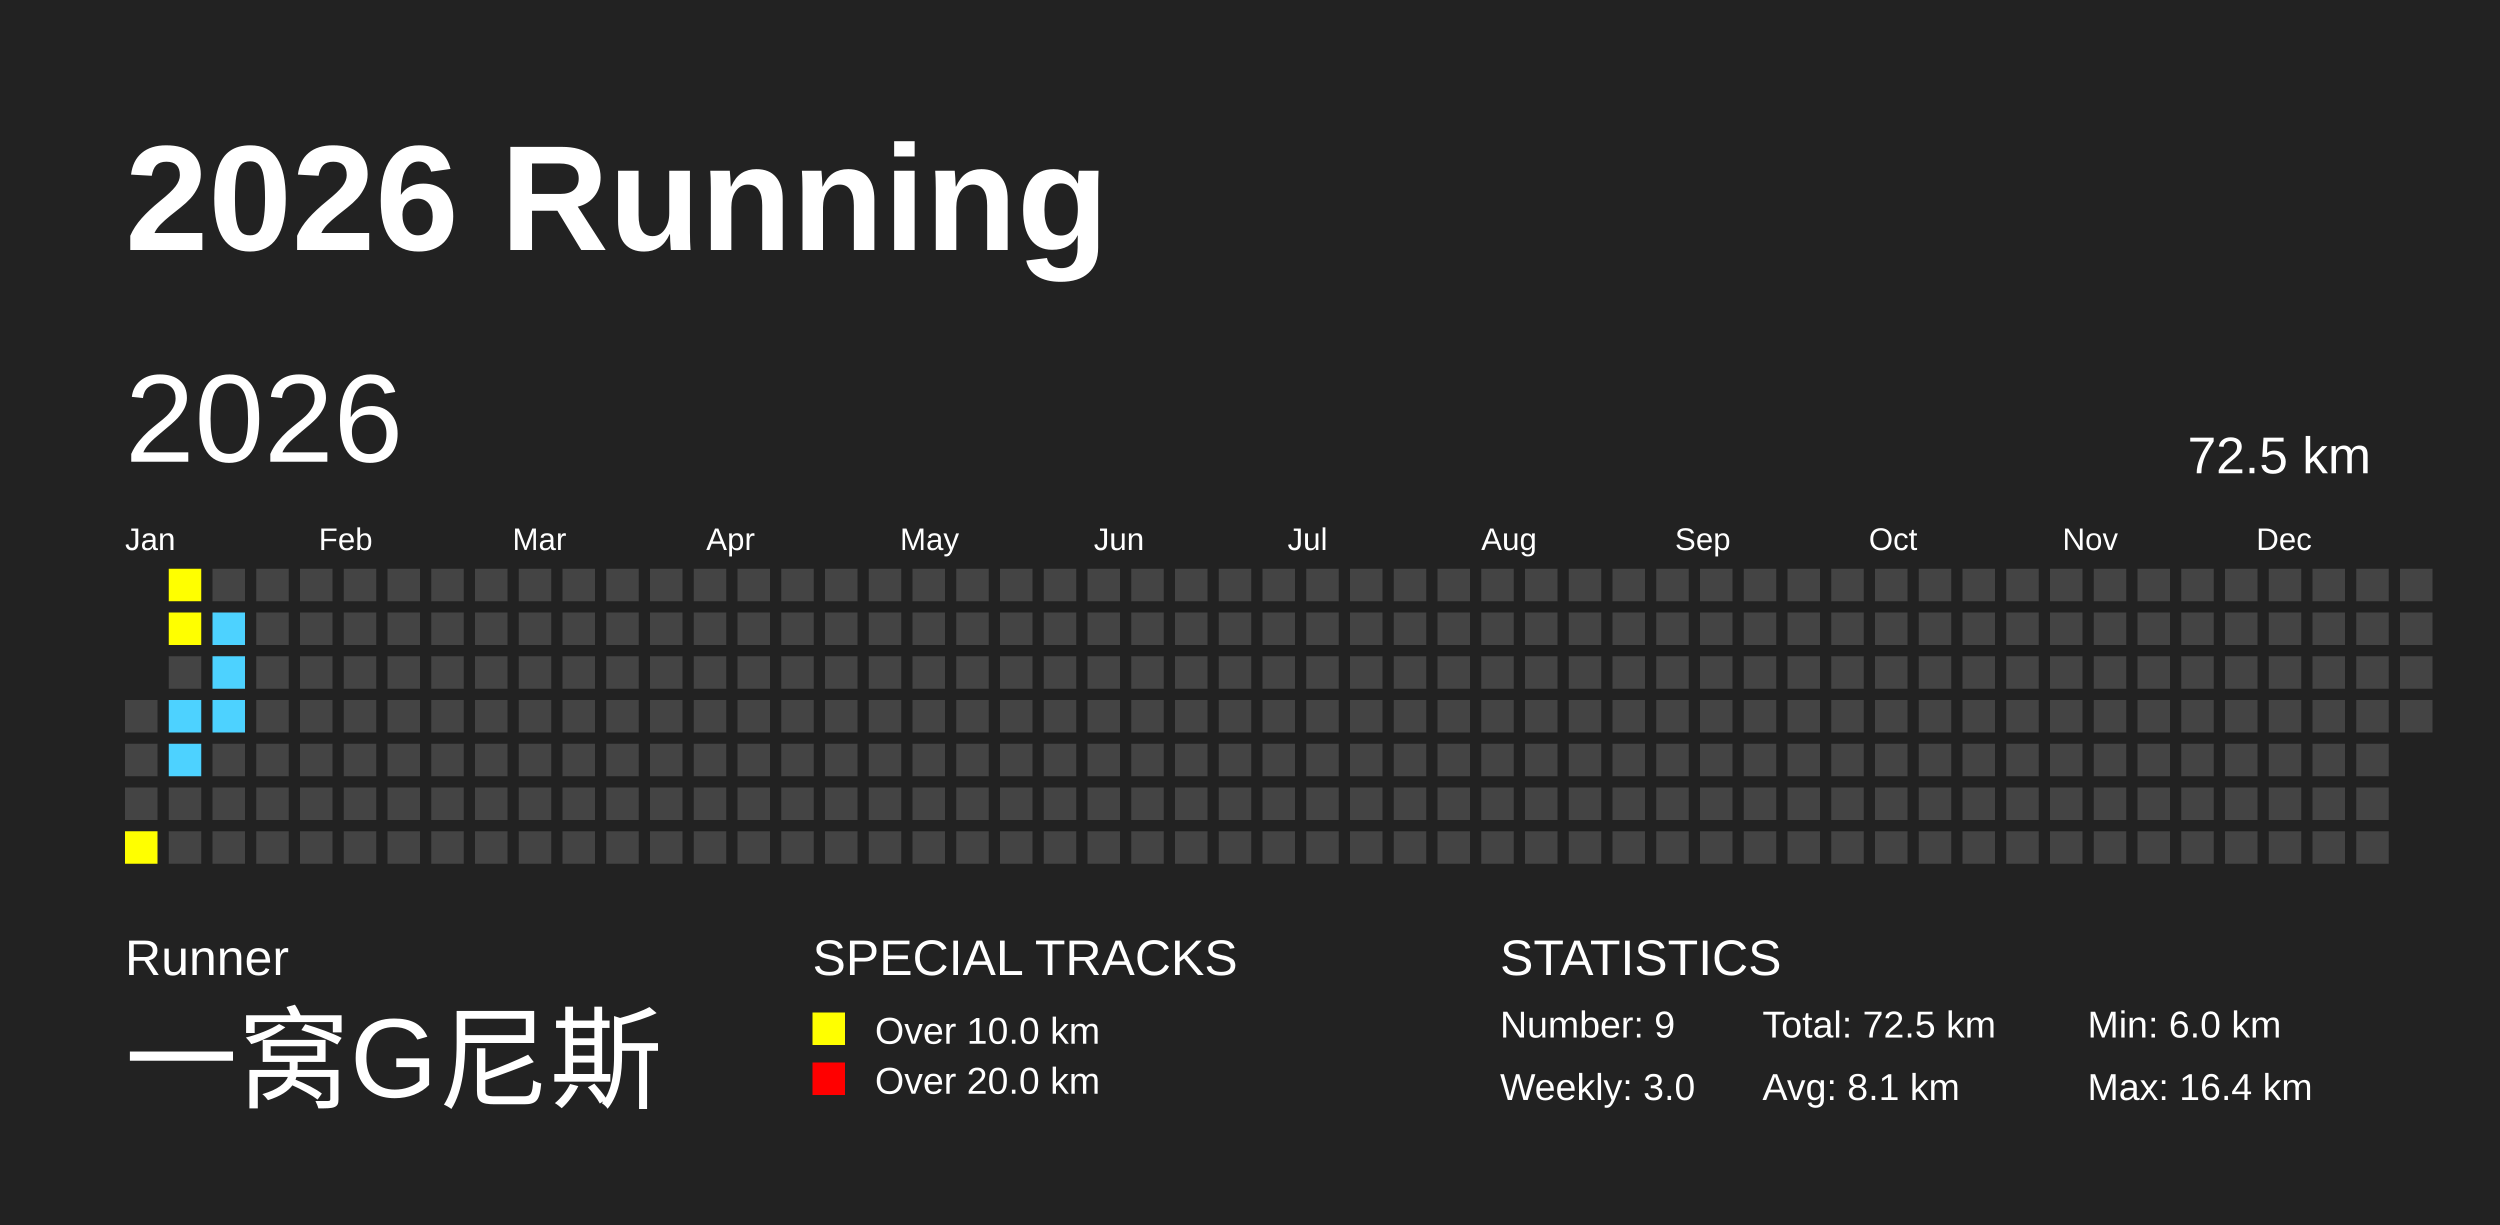
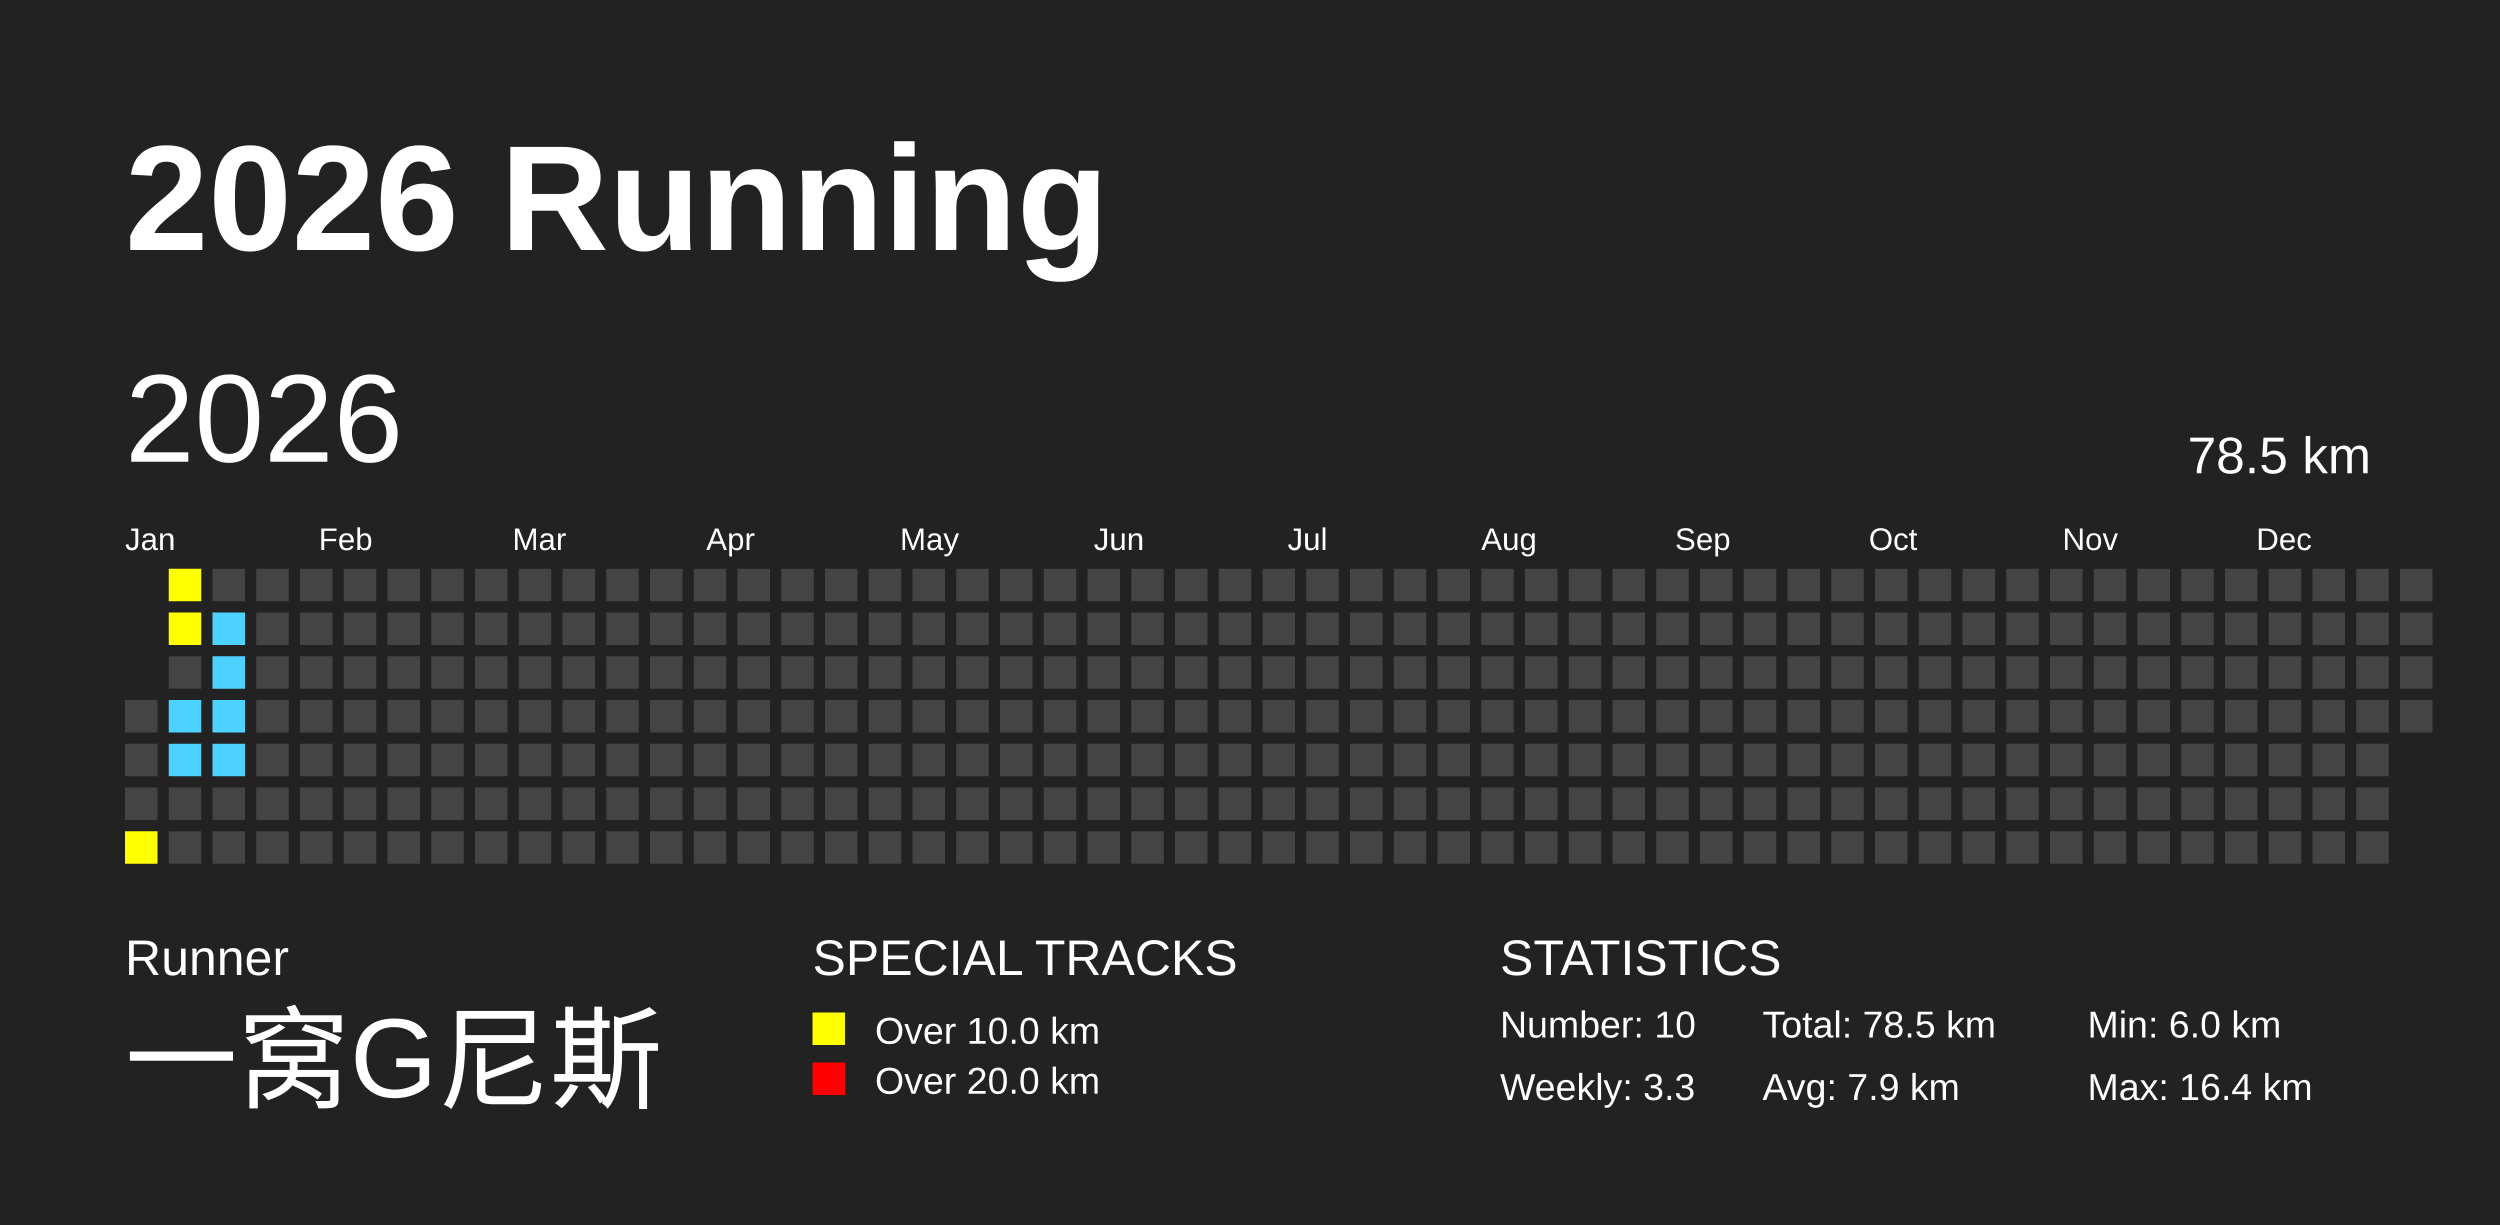
<svg xmlns="http://www.w3.org/2000/svg" baseProfile="full" height="98mm" version="1.1" viewBox="0,0,200,98" width="200mm">
  <defs />
  <rect fill="#222222" height="98" width="200" x="0" y="0" />
  <text fill="#FFFFFF" style="font-size:12px; font-family:Arial; font-weight:bold;" x="10" y="20">2026 Running</text>
  <text fill="#FFFFFF" style="font-size:4px; font-family:Arial" x="10" y="78">Runner</text>
  <text fill="#FFFFFF" style="font-size:9px; font-family:Arial" x="10" y="88">一窝G尼斯</text>
  <text fill="#FFFFFF" style="font-size:4px; font-family:Arial" x="65" y="78">SPECIAL TRACKS</text>
  <rect fill="yellow" height="2.6" width="2.6" x="65" y="81" />
  <text fill="#FFFFFF" style="font-size:3px; font-family:Arial" x="70" y="83.5">Over 10.0 km</text>
  <rect fill="red" height="2.6" width="2.6" x="65" y="85" />
  <text fill="#FFFFFF" style="font-size:3px; font-family:Arial" x="70" y="87.5">Over 20.0 km</text>
  <text fill="#FFFFFF" style="font-size:4px; font-family:Arial" x="120" y="78">STATISTICS</text>
-   <text fill="#FFFFFF" style="font-size:3px; font-family:Arial" x="120" y="83">Number: 9</text>
-   <text fill="#FFFFFF" style="font-size:3px; font-family:Arial" x="120" y="88">Weekly: 3.0</text>
-   <text fill="#FFFFFF" style="font-size:3px; font-family:Arial" x="141" y="83">Total: 72.5 km</text>
-   <text fill="#FFFFFF" style="font-size:3px; font-family:Arial" x="141" y="88">Avg: 8.1 km</text>
+   <text fill="#FFFFFF" style="font-size:3px; font-family:Arial" x="120" y="83">Number: 10</text>
+   <text fill="#FFFFFF" style="font-size:3px; font-family:Arial" x="120" y="88">Weekly: 3.3</text>
+   <text fill="#FFFFFF" style="font-size:3px; font-family:Arial" x="141" y="83">Total: 78.5 km</text>
+   <text fill="#FFFFFF" style="font-size:3px; font-family:Arial" x="141" y="88">Avg: 7.9 km</text>
  <text fill="#FFFFFF" style="font-size:3px; font-family:Arial" x="167" y="83">Min: 6.0 km</text>
  <text fill="#FFFFFF" style="font-size:3px; font-family:Arial" x="167" y="88">Max: 16.4 km</text>
  <text dominant-baseline="hanging" fill="#FFFFFF" style="font-size:10.0px; font-family:Arial;" x="10" y="30">2026</text>
-   <text dominant-baseline="hanging" fill="#FFFFFF" style="font-size:4.125px; font-family:Arial;" x="175" y="35">72.5 km</text>
+   <text dominant-baseline="hanging" fill="#FFFFFF" style="font-size:4.125px; font-family:Arial;" x="175" y="35">78.5 km</text>
  <text fill="#FFFFFF" style="font-size:2.5px; font-family:Arial" x="10.0" y="44">Jan</text>
  <text fill="#FFFFFF" style="font-size:2.5px; font-family:Arial" x="25.5" y="44">Feb</text>
  <text fill="#FFFFFF" style="font-size:2.5px; font-family:Arial" x="41.0" y="44">Mar</text>
  <text fill="#FFFFFF" style="font-size:2.5px; font-family:Arial" x="56.5" y="44">Apr</text>
  <text fill="#FFFFFF" style="font-size:2.5px; font-family:Arial" x="72.0" y="44">May</text>
  <text fill="#FFFFFF" style="font-size:2.5px; font-family:Arial" x="87.5" y="44">Jun</text>
  <text fill="#FFFFFF" style="font-size:2.5px; font-family:Arial" x="103.0" y="44">Jul</text>
  <text fill="#FFFFFF" style="font-size:2.5px; font-family:Arial" x="118.5" y="44">Aug</text>
  <text fill="#FFFFFF" style="font-size:2.5px; font-family:Arial" x="134.0" y="44">Sep</text>
  <text fill="#FFFFFF" style="font-size:2.5px; font-family:Arial" x="149.5" y="44">Oct</text>
  <text fill="#FFFFFF" style="font-size:2.5px; font-family:Arial" x="165.0" y="44">Nov</text>
  <text fill="#FFFFFF" style="font-size:2.5px; font-family:Arial" x="180.5" y="44">Dec</text>
  <rect fill="#444444" height="2.6" width="2.6" x="10.0" y="56.0" />
  <rect fill="#444444" height="2.6" width="2.6" x="10.0" y="59.5" />
  <rect fill="#444444" height="2.6" width="2.6" x="10.0" y="63.0" />
  <rect fill="yellow" height="2.6" width="2.6" x="10.0" y="66.5" />
  <rect fill="yellow" height="2.6" width="2.6" x="13.5" y="45.5" />
  <rect fill="yellow" height="2.6" width="2.6" x="13.5" y="49.0" />
  <rect fill="#444444" height="2.6" width="2.6" x="13.5" y="52.5" />
  <rect fill="#4DD2FF" height="2.6" width="2.6" x="13.5" y="56.0" />
  <rect fill="#4DD2FF" height="2.6" width="2.6" x="13.5" y="59.5" />
  <rect fill="#444444" height="2.6" width="2.6" x="13.5" y="63.0" />
  <rect fill="#444444" height="2.6" width="2.6" x="13.5" y="66.5" />
  <rect fill="#444444" height="2.6" width="2.6" x="17.0" y="45.5" />
  <rect fill="#4DD2FF" height="2.6" width="2.6" x="17.0" y="49.0" />
  <rect fill="#4DD2FF" height="2.6" width="2.6" x="17.0" y="52.5" />
  <rect fill="#4DD2FF" height="2.6" width="2.6" x="17.0" y="56.0" />
-   <rect fill="#444444" height="2.6" width="2.6" x="17.0" y="59.5" />
+   <rect fill="#4DD2FF" height="2.6" width="2.6" x="17.0" y="59.5" />
  <rect fill="#444444" height="2.6" width="2.6" x="17.0" y="63.0" />
  <rect fill="#444444" height="2.6" width="2.6" x="17.0" y="66.5" />
  <rect fill="#444444" height="2.6" width="2.6" x="20.5" y="45.5" />
  <rect fill="#444444" height="2.6" width="2.6" x="20.5" y="49.0" />
  <rect fill="#444444" height="2.6" width="2.6" x="20.5" y="52.5" />
  <rect fill="#444444" height="2.6" width="2.6" x="20.5" y="56.0" />
  <rect fill="#444444" height="2.6" width="2.6" x="20.5" y="59.5" />
  <rect fill="#444444" height="2.6" width="2.6" x="20.5" y="63.0" />
  <rect fill="#444444" height="2.6" width="2.6" x="20.5" y="66.5" />
  <rect fill="#444444" height="2.6" width="2.6" x="24.0" y="45.5" />
  <rect fill="#444444" height="2.6" width="2.6" x="24.0" y="49.0" />
  <rect fill="#444444" height="2.6" width="2.6" x="24.0" y="52.5" />
  <rect fill="#444444" height="2.6" width="2.6" x="24.0" y="56.0" />
  <rect fill="#444444" height="2.6" width="2.6" x="24.0" y="59.5" />
  <rect fill="#444444" height="2.6" width="2.6" x="24.0" y="63.0" />
  <rect fill="#444444" height="2.6" width="2.6" x="24.0" y="66.5" />
  <rect fill="#444444" height="2.6" width="2.6" x="27.5" y="45.5" />
  <rect fill="#444444" height="2.6" width="2.6" x="27.5" y="49.0" />
  <rect fill="#444444" height="2.6" width="2.6" x="27.5" y="52.5" />
  <rect fill="#444444" height="2.6" width="2.6" x="27.5" y="56.0" />
  <rect fill="#444444" height="2.6" width="2.6" x="27.5" y="59.5" />
  <rect fill="#444444" height="2.6" width="2.6" x="27.5" y="63.0" />
  <rect fill="#444444" height="2.6" width="2.6" x="27.5" y="66.5" />
  <rect fill="#444444" height="2.6" width="2.6" x="31.0" y="45.5" />
  <rect fill="#444444" height="2.6" width="2.6" x="31.0" y="49.0" />
  <rect fill="#444444" height="2.6" width="2.6" x="31.0" y="52.5" />
  <rect fill="#444444" height="2.6" width="2.6" x="31.0" y="56.0" />
  <rect fill="#444444" height="2.6" width="2.6" x="31.0" y="59.5" />
  <rect fill="#444444" height="2.6" width="2.6" x="31.0" y="63.0" />
  <rect fill="#444444" height="2.6" width="2.6" x="31.0" y="66.5" />
  <rect fill="#444444" height="2.6" width="2.6" x="34.5" y="45.5" />
  <rect fill="#444444" height="2.6" width="2.6" x="34.5" y="49.0" />
  <rect fill="#444444" height="2.6" width="2.6" x="34.5" y="52.5" />
  <rect fill="#444444" height="2.6" width="2.6" x="34.5" y="56.0" />
  <rect fill="#444444" height="2.6" width="2.6" x="34.5" y="59.5" />
  <rect fill="#444444" height="2.6" width="2.6" x="34.5" y="63.0" />
  <rect fill="#444444" height="2.6" width="2.6" x="34.5" y="66.5" />
  <rect fill="#444444" height="2.6" width="2.6" x="38.0" y="45.5" />
  <rect fill="#444444" height="2.6" width="2.6" x="38.0" y="49.0" />
  <rect fill="#444444" height="2.6" width="2.6" x="38.0" y="52.5" />
  <rect fill="#444444" height="2.6" width="2.6" x="38.0" y="56.0" />
  <rect fill="#444444" height="2.6" width="2.6" x="38.0" y="59.5" />
  <rect fill="#444444" height="2.6" width="2.6" x="38.0" y="63.0" />
  <rect fill="#444444" height="2.6" width="2.6" x="38.0" y="66.5" />
  <rect fill="#444444" height="2.6" width="2.6" x="41.5" y="45.5" />
  <rect fill="#444444" height="2.6" width="2.6" x="41.5" y="49.0" />
  <rect fill="#444444" height="2.6" width="2.6" x="41.5" y="52.5" />
  <rect fill="#444444" height="2.6" width="2.6" x="41.5" y="56.0" />
  <rect fill="#444444" height="2.6" width="2.6" x="41.5" y="59.5" />
  <rect fill="#444444" height="2.6" width="2.6" x="41.5" y="63.0" />
  <rect fill="#444444" height="2.6" width="2.6" x="41.5" y="66.5" />
  <rect fill="#444444" height="2.6" width="2.6" x="45.0" y="45.5" />
  <rect fill="#444444" height="2.6" width="2.6" x="45.0" y="49.0" />
  <rect fill="#444444" height="2.6" width="2.6" x="45.0" y="52.5" />
  <rect fill="#444444" height="2.6" width="2.6" x="45.0" y="56.0" />
  <rect fill="#444444" height="2.6" width="2.6" x="45.0" y="59.5" />
  <rect fill="#444444" height="2.6" width="2.6" x="45.0" y="63.0" />
  <rect fill="#444444" height="2.6" width="2.6" x="45.0" y="66.5" />
  <rect fill="#444444" height="2.6" width="2.6" x="48.5" y="45.5" />
  <rect fill="#444444" height="2.6" width="2.6" x="48.5" y="49.0" />
  <rect fill="#444444" height="2.6" width="2.6" x="48.5" y="52.5" />
  <rect fill="#444444" height="2.6" width="2.6" x="48.5" y="56.0" />
  <rect fill="#444444" height="2.6" width="2.6" x="48.5" y="59.5" />
  <rect fill="#444444" height="2.6" width="2.6" x="48.5" y="63.0" />
  <rect fill="#444444" height="2.6" width="2.6" x="48.5" y="66.5" />
  <rect fill="#444444" height="2.6" width="2.6" x="52.0" y="45.5" />
  <rect fill="#444444" height="2.6" width="2.6" x="52.0" y="49.0" />
  <rect fill="#444444" height="2.6" width="2.6" x="52.0" y="52.5" />
  <rect fill="#444444" height="2.6" width="2.6" x="52.0" y="56.0" />
  <rect fill="#444444" height="2.6" width="2.6" x="52.0" y="59.5" />
  <rect fill="#444444" height="2.6" width="2.6" x="52.0" y="63.0" />
  <rect fill="#444444" height="2.6" width="2.6" x="52.0" y="66.5" />
  <rect fill="#444444" height="2.6" width="2.6" x="55.5" y="45.5" />
  <rect fill="#444444" height="2.6" width="2.6" x="55.5" y="49.0" />
  <rect fill="#444444" height="2.6" width="2.6" x="55.5" y="52.5" />
  <rect fill="#444444" height="2.6" width="2.6" x="55.5" y="56.0" />
  <rect fill="#444444" height="2.6" width="2.6" x="55.5" y="59.5" />
  <rect fill="#444444" height="2.6" width="2.6" x="55.5" y="63.0" />
  <rect fill="#444444" height="2.6" width="2.6" x="55.5" y="66.5" />
  <rect fill="#444444" height="2.6" width="2.6" x="59.0" y="45.5" />
  <rect fill="#444444" height="2.6" width="2.6" x="59.0" y="49.0" />
  <rect fill="#444444" height="2.6" width="2.6" x="59.0" y="52.5" />
  <rect fill="#444444" height="2.6" width="2.6" x="59.0" y="56.0" />
  <rect fill="#444444" height="2.6" width="2.6" x="59.0" y="59.5" />
  <rect fill="#444444" height="2.6" width="2.6" x="59.0" y="63.0" />
  <rect fill="#444444" height="2.6" width="2.6" x="59.0" y="66.5" />
  <rect fill="#444444" height="2.6" width="2.6" x="62.5" y="45.5" />
  <rect fill="#444444" height="2.6" width="2.6" x="62.5" y="49.0" />
  <rect fill="#444444" height="2.6" width="2.6" x="62.5" y="52.5" />
  <rect fill="#444444" height="2.6" width="2.6" x="62.5" y="56.0" />
  <rect fill="#444444" height="2.6" width="2.6" x="62.5" y="59.5" />
  <rect fill="#444444" height="2.6" width="2.6" x="62.5" y="63.0" />
  <rect fill="#444444" height="2.6" width="2.6" x="62.5" y="66.5" />
  <rect fill="#444444" height="2.6" width="2.6" x="66.0" y="45.5" />
  <rect fill="#444444" height="2.6" width="2.6" x="66.0" y="49.0" />
  <rect fill="#444444" height="2.6" width="2.6" x="66.0" y="52.5" />
  <rect fill="#444444" height="2.6" width="2.6" x="66.0" y="56.0" />
  <rect fill="#444444" height="2.6" width="2.6" x="66.0" y="59.5" />
  <rect fill="#444444" height="2.6" width="2.6" x="66.0" y="63.0" />
  <rect fill="#444444" height="2.6" width="2.6" x="66.0" y="66.5" />
  <rect fill="#444444" height="2.6" width="2.6" x="69.5" y="45.5" />
  <rect fill="#444444" height="2.6" width="2.6" x="69.5" y="49.0" />
  <rect fill="#444444" height="2.6" width="2.6" x="69.5" y="52.5" />
  <rect fill="#444444" height="2.6" width="2.6" x="69.5" y="56.0" />
  <rect fill="#444444" height="2.6" width="2.6" x="69.5" y="59.5" />
  <rect fill="#444444" height="2.6" width="2.6" x="69.5" y="63.0" />
  <rect fill="#444444" height="2.6" width="2.6" x="69.5" y="66.5" />
  <rect fill="#444444" height="2.6" width="2.6" x="73.0" y="45.5" />
  <rect fill="#444444" height="2.6" width="2.6" x="73.0" y="49.0" />
  <rect fill="#444444" height="2.6" width="2.6" x="73.0" y="52.5" />
  <rect fill="#444444" height="2.6" width="2.6" x="73.0" y="56.0" />
  <rect fill="#444444" height="2.6" width="2.6" x="73.0" y="59.5" />
  <rect fill="#444444" height="2.6" width="2.6" x="73.0" y="63.0" />
  <rect fill="#444444" height="2.6" width="2.6" x="73.0" y="66.5" />
  <rect fill="#444444" height="2.6" width="2.6" x="76.5" y="45.5" />
  <rect fill="#444444" height="2.6" width="2.6" x="76.5" y="49.0" />
  <rect fill="#444444" height="2.6" width="2.6" x="76.5" y="52.5" />
  <rect fill="#444444" height="2.6" width="2.6" x="76.5" y="56.0" />
  <rect fill="#444444" height="2.6" width="2.6" x="76.5" y="59.5" />
  <rect fill="#444444" height="2.6" width="2.6" x="76.5" y="63.0" />
  <rect fill="#444444" height="2.6" width="2.6" x="76.5" y="66.5" />
  <rect fill="#444444" height="2.6" width="2.6" x="80.0" y="45.5" />
  <rect fill="#444444" height="2.6" width="2.6" x="80.0" y="49.0" />
  <rect fill="#444444" height="2.6" width="2.6" x="80.0" y="52.5" />
  <rect fill="#444444" height="2.6" width="2.6" x="80.0" y="56.0" />
  <rect fill="#444444" height="2.6" width="2.6" x="80.0" y="59.5" />
  <rect fill="#444444" height="2.6" width="2.6" x="80.0" y="63.0" />
  <rect fill="#444444" height="2.6" width="2.6" x="80.0" y="66.5" />
  <rect fill="#444444" height="2.6" width="2.6" x="83.5" y="45.5" />
  <rect fill="#444444" height="2.6" width="2.6" x="83.5" y="49.0" />
  <rect fill="#444444" height="2.6" width="2.6" x="83.5" y="52.5" />
  <rect fill="#444444" height="2.6" width="2.6" x="83.5" y="56.0" />
  <rect fill="#444444" height="2.6" width="2.6" x="83.5" y="59.5" />
  <rect fill="#444444" height="2.6" width="2.6" x="83.5" y="63.0" />
  <rect fill="#444444" height="2.6" width="2.6" x="83.5" y="66.5" />
  <rect fill="#444444" height="2.6" width="2.6" x="87.0" y="45.5" />
  <rect fill="#444444" height="2.6" width="2.6" x="87.0" y="49.0" />
  <rect fill="#444444" height="2.6" width="2.6" x="87.0" y="52.5" />
  <rect fill="#444444" height="2.6" width="2.6" x="87.0" y="56.0" />
  <rect fill="#444444" height="2.6" width="2.6" x="87.0" y="59.5" />
  <rect fill="#444444" height="2.6" width="2.6" x="87.0" y="63.0" />
  <rect fill="#444444" height="2.6" width="2.6" x="87.0" y="66.5" />
  <rect fill="#444444" height="2.6" width="2.6" x="90.5" y="45.5" />
  <rect fill="#444444" height="2.6" width="2.6" x="90.5" y="49.0" />
  <rect fill="#444444" height="2.6" width="2.6" x="90.5" y="52.5" />
  <rect fill="#444444" height="2.6" width="2.6" x="90.5" y="56.0" />
  <rect fill="#444444" height="2.6" width="2.6" x="90.5" y="59.5" />
  <rect fill="#444444" height="2.6" width="2.6" x="90.5" y="63.0" />
  <rect fill="#444444" height="2.6" width="2.6" x="90.5" y="66.5" />
  <rect fill="#444444" height="2.6" width="2.6" x="94.0" y="45.5" />
  <rect fill="#444444" height="2.6" width="2.6" x="94.0" y="49.0" />
  <rect fill="#444444" height="2.6" width="2.6" x="94.0" y="52.5" />
  <rect fill="#444444" height="2.6" width="2.6" x="94.0" y="56.0" />
  <rect fill="#444444" height="2.6" width="2.6" x="94.0" y="59.5" />
  <rect fill="#444444" height="2.6" width="2.6" x="94.0" y="63.0" />
  <rect fill="#444444" height="2.6" width="2.6" x="94.0" y="66.5" />
  <rect fill="#444444" height="2.6" width="2.6" x="97.5" y="45.5" />
  <rect fill="#444444" height="2.6" width="2.6" x="97.5" y="49.0" />
  <rect fill="#444444" height="2.6" width="2.6" x="97.5" y="52.5" />
  <rect fill="#444444" height="2.6" width="2.6" x="97.5" y="56.0" />
  <rect fill="#444444" height="2.6" width="2.6" x="97.5" y="59.5" />
  <rect fill="#444444" height="2.6" width="2.6" x="97.5" y="63.0" />
  <rect fill="#444444" height="2.6" width="2.6" x="97.5" y="66.5" />
  <rect fill="#444444" height="2.6" width="2.6" x="101.0" y="45.5" />
  <rect fill="#444444" height="2.6" width="2.6" x="101.0" y="49.0" />
  <rect fill="#444444" height="2.6" width="2.6" x="101.0" y="52.5" />
  <rect fill="#444444" height="2.6" width="2.6" x="101.0" y="56.0" />
  <rect fill="#444444" height="2.6" width="2.6" x="101.0" y="59.5" />
  <rect fill="#444444" height="2.6" width="2.6" x="101.0" y="63.0" />
  <rect fill="#444444" height="2.6" width="2.6" x="101.0" y="66.5" />
  <rect fill="#444444" height="2.6" width="2.6" x="104.5" y="45.5" />
  <rect fill="#444444" height="2.6" width="2.6" x="104.5" y="49.0" />
  <rect fill="#444444" height="2.6" width="2.6" x="104.5" y="52.5" />
  <rect fill="#444444" height="2.6" width="2.6" x="104.5" y="56.0" />
  <rect fill="#444444" height="2.6" width="2.6" x="104.5" y="59.5" />
  <rect fill="#444444" height="2.6" width="2.6" x="104.5" y="63.0" />
  <rect fill="#444444" height="2.6" width="2.6" x="104.5" y="66.5" />
  <rect fill="#444444" height="2.6" width="2.6" x="108.0" y="45.5" />
  <rect fill="#444444" height="2.6" width="2.6" x="108.0" y="49.0" />
  <rect fill="#444444" height="2.6" width="2.6" x="108.0" y="52.5" />
  <rect fill="#444444" height="2.6" width="2.6" x="108.0" y="56.0" />
  <rect fill="#444444" height="2.6" width="2.6" x="108.0" y="59.5" />
  <rect fill="#444444" height="2.6" width="2.6" x="108.0" y="63.0" />
  <rect fill="#444444" height="2.6" width="2.6" x="108.0" y="66.5" />
  <rect fill="#444444" height="2.6" width="2.6" x="111.5" y="45.5" />
  <rect fill="#444444" height="2.6" width="2.6" x="111.5" y="49.0" />
  <rect fill="#444444" height="2.6" width="2.6" x="111.5" y="52.5" />
  <rect fill="#444444" height="2.6" width="2.6" x="111.5" y="56.0" />
  <rect fill="#444444" height="2.6" width="2.6" x="111.5" y="59.5" />
  <rect fill="#444444" height="2.6" width="2.6" x="111.5" y="63.0" />
  <rect fill="#444444" height="2.6" width="2.6" x="111.5" y="66.5" />
  <rect fill="#444444" height="2.6" width="2.6" x="115.0" y="45.5" />
  <rect fill="#444444" height="2.6" width="2.6" x="115.0" y="49.0" />
  <rect fill="#444444" height="2.6" width="2.6" x="115.0" y="52.5" />
  <rect fill="#444444" height="2.6" width="2.6" x="115.0" y="56.0" />
  <rect fill="#444444" height="2.6" width="2.6" x="115.0" y="59.5" />
  <rect fill="#444444" height="2.6" width="2.6" x="115.0" y="63.0" />
  <rect fill="#444444" height="2.6" width="2.6" x="115.0" y="66.5" />
  <rect fill="#444444" height="2.6" width="2.6" x="118.5" y="45.5" />
  <rect fill="#444444" height="2.6" width="2.6" x="118.5" y="49.0" />
  <rect fill="#444444" height="2.6" width="2.6" x="118.5" y="52.5" />
  <rect fill="#444444" height="2.6" width="2.6" x="118.5" y="56.0" />
  <rect fill="#444444" height="2.6" width="2.6" x="118.5" y="59.5" />
  <rect fill="#444444" height="2.6" width="2.6" x="118.5" y="63.0" />
  <rect fill="#444444" height="2.6" width="2.6" x="118.5" y="66.5" />
  <rect fill="#444444" height="2.6" width="2.6" x="122.0" y="45.5" />
  <rect fill="#444444" height="2.6" width="2.6" x="122.0" y="49.0" />
  <rect fill="#444444" height="2.6" width="2.6" x="122.0" y="52.5" />
  <rect fill="#444444" height="2.6" width="2.6" x="122.0" y="56.0" />
  <rect fill="#444444" height="2.6" width="2.6" x="122.0" y="59.5" />
  <rect fill="#444444" height="2.6" width="2.6" x="122.0" y="63.0" />
  <rect fill="#444444" height="2.6" width="2.6" x="122.0" y="66.5" />
  <rect fill="#444444" height="2.6" width="2.6" x="125.5" y="45.5" />
  <rect fill="#444444" height="2.6" width="2.6" x="125.5" y="49.0" />
  <rect fill="#444444" height="2.6" width="2.6" x="125.5" y="52.5" />
  <rect fill="#444444" height="2.6" width="2.6" x="125.5" y="56.0" />
  <rect fill="#444444" height="2.6" width="2.6" x="125.5" y="59.5" />
  <rect fill="#444444" height="2.6" width="2.6" x="125.5" y="63.0" />
  <rect fill="#444444" height="2.6" width="2.6" x="125.5" y="66.5" />
  <rect fill="#444444" height="2.6" width="2.6" x="129.0" y="45.5" />
  <rect fill="#444444" height="2.6" width="2.6" x="129.0" y="49.0" />
  <rect fill="#444444" height="2.6" width="2.6" x="129.0" y="52.5" />
  <rect fill="#444444" height="2.6" width="2.6" x="129.0" y="56.0" />
  <rect fill="#444444" height="2.6" width="2.6" x="129.0" y="59.5" />
  <rect fill="#444444" height="2.6" width="2.6" x="129.0" y="63.0" />
  <rect fill="#444444" height="2.6" width="2.6" x="129.0" y="66.5" />
  <rect fill="#444444" height="2.6" width="2.6" x="132.5" y="45.5" />
  <rect fill="#444444" height="2.6" width="2.6" x="132.5" y="49.0" />
  <rect fill="#444444" height="2.6" width="2.6" x="132.5" y="52.5" />
  <rect fill="#444444" height="2.6" width="2.6" x="132.5" y="56.0" />
  <rect fill="#444444" height="2.6" width="2.6" x="132.5" y="59.5" />
  <rect fill="#444444" height="2.6" width="2.6" x="132.5" y="63.0" />
  <rect fill="#444444" height="2.6" width="2.6" x="132.5" y="66.5" />
  <rect fill="#444444" height="2.6" width="2.6" x="136.0" y="45.5" />
  <rect fill="#444444" height="2.6" width="2.6" x="136.0" y="49.0" />
  <rect fill="#444444" height="2.6" width="2.6" x="136.0" y="52.5" />
  <rect fill="#444444" height="2.6" width="2.6" x="136.0" y="56.0" />
  <rect fill="#444444" height="2.6" width="2.6" x="136.0" y="59.5" />
  <rect fill="#444444" height="2.6" width="2.6" x="136.0" y="63.0" />
  <rect fill="#444444" height="2.6" width="2.6" x="136.0" y="66.5" />
  <rect fill="#444444" height="2.6" width="2.6" x="139.5" y="45.5" />
  <rect fill="#444444" height="2.6" width="2.6" x="139.5" y="49.0" />
  <rect fill="#444444" height="2.6" width="2.6" x="139.5" y="52.5" />
  <rect fill="#444444" height="2.6" width="2.6" x="139.5" y="56.0" />
  <rect fill="#444444" height="2.6" width="2.6" x="139.5" y="59.5" />
  <rect fill="#444444" height="2.6" width="2.6" x="139.5" y="63.0" />
  <rect fill="#444444" height="2.6" width="2.6" x="139.5" y="66.5" />
  <rect fill="#444444" height="2.6" width="2.6" x="143.0" y="45.5" />
  <rect fill="#444444" height="2.6" width="2.6" x="143.0" y="49.0" />
  <rect fill="#444444" height="2.6" width="2.6" x="143.0" y="52.5" />
  <rect fill="#444444" height="2.6" width="2.6" x="143.0" y="56.0" />
  <rect fill="#444444" height="2.6" width="2.6" x="143.0" y="59.5" />
  <rect fill="#444444" height="2.6" width="2.6" x="143.0" y="63.0" />
  <rect fill="#444444" height="2.6" width="2.6" x="143.0" y="66.5" />
  <rect fill="#444444" height="2.6" width="2.6" x="146.5" y="45.5" />
  <rect fill="#444444" height="2.6" width="2.6" x="146.5" y="49.0" />
  <rect fill="#444444" height="2.6" width="2.6" x="146.5" y="52.5" />
  <rect fill="#444444" height="2.6" width="2.6" x="146.5" y="56.0" />
  <rect fill="#444444" height="2.6" width="2.6" x="146.5" y="59.5" />
  <rect fill="#444444" height="2.6" width="2.6" x="146.5" y="63.0" />
  <rect fill="#444444" height="2.6" width="2.6" x="146.5" y="66.5" />
  <rect fill="#444444" height="2.6" width="2.6" x="150.0" y="45.5" />
  <rect fill="#444444" height="2.6" width="2.6" x="150.0" y="49.0" />
  <rect fill="#444444" height="2.6" width="2.6" x="150.0" y="52.5" />
  <rect fill="#444444" height="2.6" width="2.6" x="150.0" y="56.0" />
  <rect fill="#444444" height="2.6" width="2.6" x="150.0" y="59.5" />
  <rect fill="#444444" height="2.6" width="2.6" x="150.0" y="63.0" />
  <rect fill="#444444" height="2.6" width="2.6" x="150.0" y="66.5" />
  <rect fill="#444444" height="2.6" width="2.6" x="153.5" y="45.5" />
  <rect fill="#444444" height="2.6" width="2.6" x="153.5" y="49.0" />
  <rect fill="#444444" height="2.6" width="2.6" x="153.5" y="52.5" />
  <rect fill="#444444" height="2.6" width="2.6" x="153.5" y="56.0" />
  <rect fill="#444444" height="2.6" width="2.6" x="153.5" y="59.5" />
  <rect fill="#444444" height="2.6" width="2.6" x="153.5" y="63.0" />
  <rect fill="#444444" height="2.6" width="2.6" x="153.5" y="66.5" />
  <rect fill="#444444" height="2.6" width="2.6" x="157.0" y="45.5" />
  <rect fill="#444444" height="2.6" width="2.6" x="157.0" y="49.0" />
  <rect fill="#444444" height="2.6" width="2.6" x="157.0" y="52.5" />
  <rect fill="#444444" height="2.6" width="2.6" x="157.0" y="56.0" />
  <rect fill="#444444" height="2.6" width="2.6" x="157.0" y="59.5" />
  <rect fill="#444444" height="2.6" width="2.6" x="157.0" y="63.0" />
  <rect fill="#444444" height="2.6" width="2.6" x="157.0" y="66.5" />
  <rect fill="#444444" height="2.6" width="2.6" x="160.5" y="45.5" />
  <rect fill="#444444" height="2.6" width="2.6" x="160.5" y="49.0" />
  <rect fill="#444444" height="2.6" width="2.6" x="160.5" y="52.5" />
  <rect fill="#444444" height="2.6" width="2.6" x="160.5" y="56.0" />
  <rect fill="#444444" height="2.6" width="2.6" x="160.5" y="59.5" />
  <rect fill="#444444" height="2.6" width="2.6" x="160.5" y="63.0" />
  <rect fill="#444444" height="2.6" width="2.6" x="160.5" y="66.5" />
  <rect fill="#444444" height="2.6" width="2.6" x="164.0" y="45.5" />
  <rect fill="#444444" height="2.6" width="2.6" x="164.0" y="49.0" />
  <rect fill="#444444" height="2.6" width="2.6" x="164.0" y="52.5" />
  <rect fill="#444444" height="2.6" width="2.6" x="164.0" y="56.0" />
  <rect fill="#444444" height="2.6" width="2.6" x="164.0" y="59.5" />
  <rect fill="#444444" height="2.6" width="2.6" x="164.0" y="63.0" />
  <rect fill="#444444" height="2.6" width="2.6" x="164.0" y="66.5" />
  <rect fill="#444444" height="2.6" width="2.6" x="167.5" y="45.5" />
  <rect fill="#444444" height="2.6" width="2.6" x="167.5" y="49.0" />
  <rect fill="#444444" height="2.6" width="2.6" x="167.5" y="52.5" />
  <rect fill="#444444" height="2.6" width="2.6" x="167.5" y="56.0" />
  <rect fill="#444444" height="2.6" width="2.6" x="167.5" y="59.5" />
  <rect fill="#444444" height="2.6" width="2.6" x="167.5" y="63.0" />
  <rect fill="#444444" height="2.6" width="2.6" x="167.5" y="66.5" />
  <rect fill="#444444" height="2.6" width="2.6" x="171.0" y="45.5" />
  <rect fill="#444444" height="2.6" width="2.6" x="171.0" y="49.0" />
  <rect fill="#444444" height="2.6" width="2.6" x="171.0" y="52.5" />
  <rect fill="#444444" height="2.6" width="2.6" x="171.0" y="56.0" />
  <rect fill="#444444" height="2.6" width="2.6" x="171.0" y="59.5" />
  <rect fill="#444444" height="2.6" width="2.6" x="171.0" y="63.0" />
  <rect fill="#444444" height="2.6" width="2.6" x="171.0" y="66.5" />
  <rect fill="#444444" height="2.6" width="2.6" x="174.5" y="45.5" />
  <rect fill="#444444" height="2.6" width="2.6" x="174.5" y="49.0" />
  <rect fill="#444444" height="2.6" width="2.6" x="174.5" y="52.5" />
  <rect fill="#444444" height="2.6" width="2.6" x="174.5" y="56.0" />
  <rect fill="#444444" height="2.6" width="2.6" x="174.5" y="59.5" />
  <rect fill="#444444" height="2.6" width="2.6" x="174.5" y="63.0" />
  <rect fill="#444444" height="2.6" width="2.6" x="174.5" y="66.5" />
  <rect fill="#444444" height="2.6" width="2.6" x="178.0" y="45.5" />
  <rect fill="#444444" height="2.6" width="2.6" x="178.0" y="49.0" />
  <rect fill="#444444" height="2.6" width="2.6" x="178.0" y="52.5" />
  <rect fill="#444444" height="2.6" width="2.6" x="178.0" y="56.0" />
  <rect fill="#444444" height="2.6" width="2.6" x="178.0" y="59.5" />
  <rect fill="#444444" height="2.6" width="2.6" x="178.0" y="63.0" />
  <rect fill="#444444" height="2.6" width="2.6" x="178.0" y="66.5" />
  <rect fill="#444444" height="2.6" width="2.6" x="181.5" y="45.5" />
  <rect fill="#444444" height="2.6" width="2.6" x="181.5" y="49.0" />
  <rect fill="#444444" height="2.6" width="2.6" x="181.5" y="52.5" />
  <rect fill="#444444" height="2.6" width="2.6" x="181.5" y="56.0" />
  <rect fill="#444444" height="2.6" width="2.6" x="181.5" y="59.5" />
  <rect fill="#444444" height="2.6" width="2.6" x="181.5" y="63.0" />
  <rect fill="#444444" height="2.6" width="2.6" x="181.5" y="66.5" />
  <rect fill="#444444" height="2.6" width="2.6" x="185.0" y="45.5" />
  <rect fill="#444444" height="2.6" width="2.6" x="185.0" y="49.0" />
  <rect fill="#444444" height="2.6" width="2.6" x="185.0" y="52.5" />
  <rect fill="#444444" height="2.6" width="2.6" x="185.0" y="56.0" />
  <rect fill="#444444" height="2.6" width="2.6" x="185.0" y="59.5" />
  <rect fill="#444444" height="2.6" width="2.6" x="185.0" y="63.0" />
  <rect fill="#444444" height="2.6" width="2.6" x="185.0" y="66.5" />
  <rect fill="#444444" height="2.6" width="2.6" x="188.5" y="45.5" />
  <rect fill="#444444" height="2.6" width="2.6" x="188.5" y="49.0" />
  <rect fill="#444444" height="2.6" width="2.6" x="188.5" y="52.5" />
  <rect fill="#444444" height="2.6" width="2.6" x="188.5" y="56.0" />
  <rect fill="#444444" height="2.6" width="2.6" x="188.5" y="59.5" />
  <rect fill="#444444" height="2.6" width="2.6" x="188.5" y="63.0" />
  <rect fill="#444444" height="2.6" width="2.6" x="188.5" y="66.5" />
  <rect fill="#444444" height="2.6" width="2.6" x="192.0" y="45.5" />
  <rect fill="#444444" height="2.6" width="2.6" x="192.0" y="49.0" />
  <rect fill="#444444" height="2.6" width="2.6" x="192.0" y="52.5" />
  <rect fill="#444444" height="2.6" width="2.6" x="192.0" y="56.0" />
</svg>
